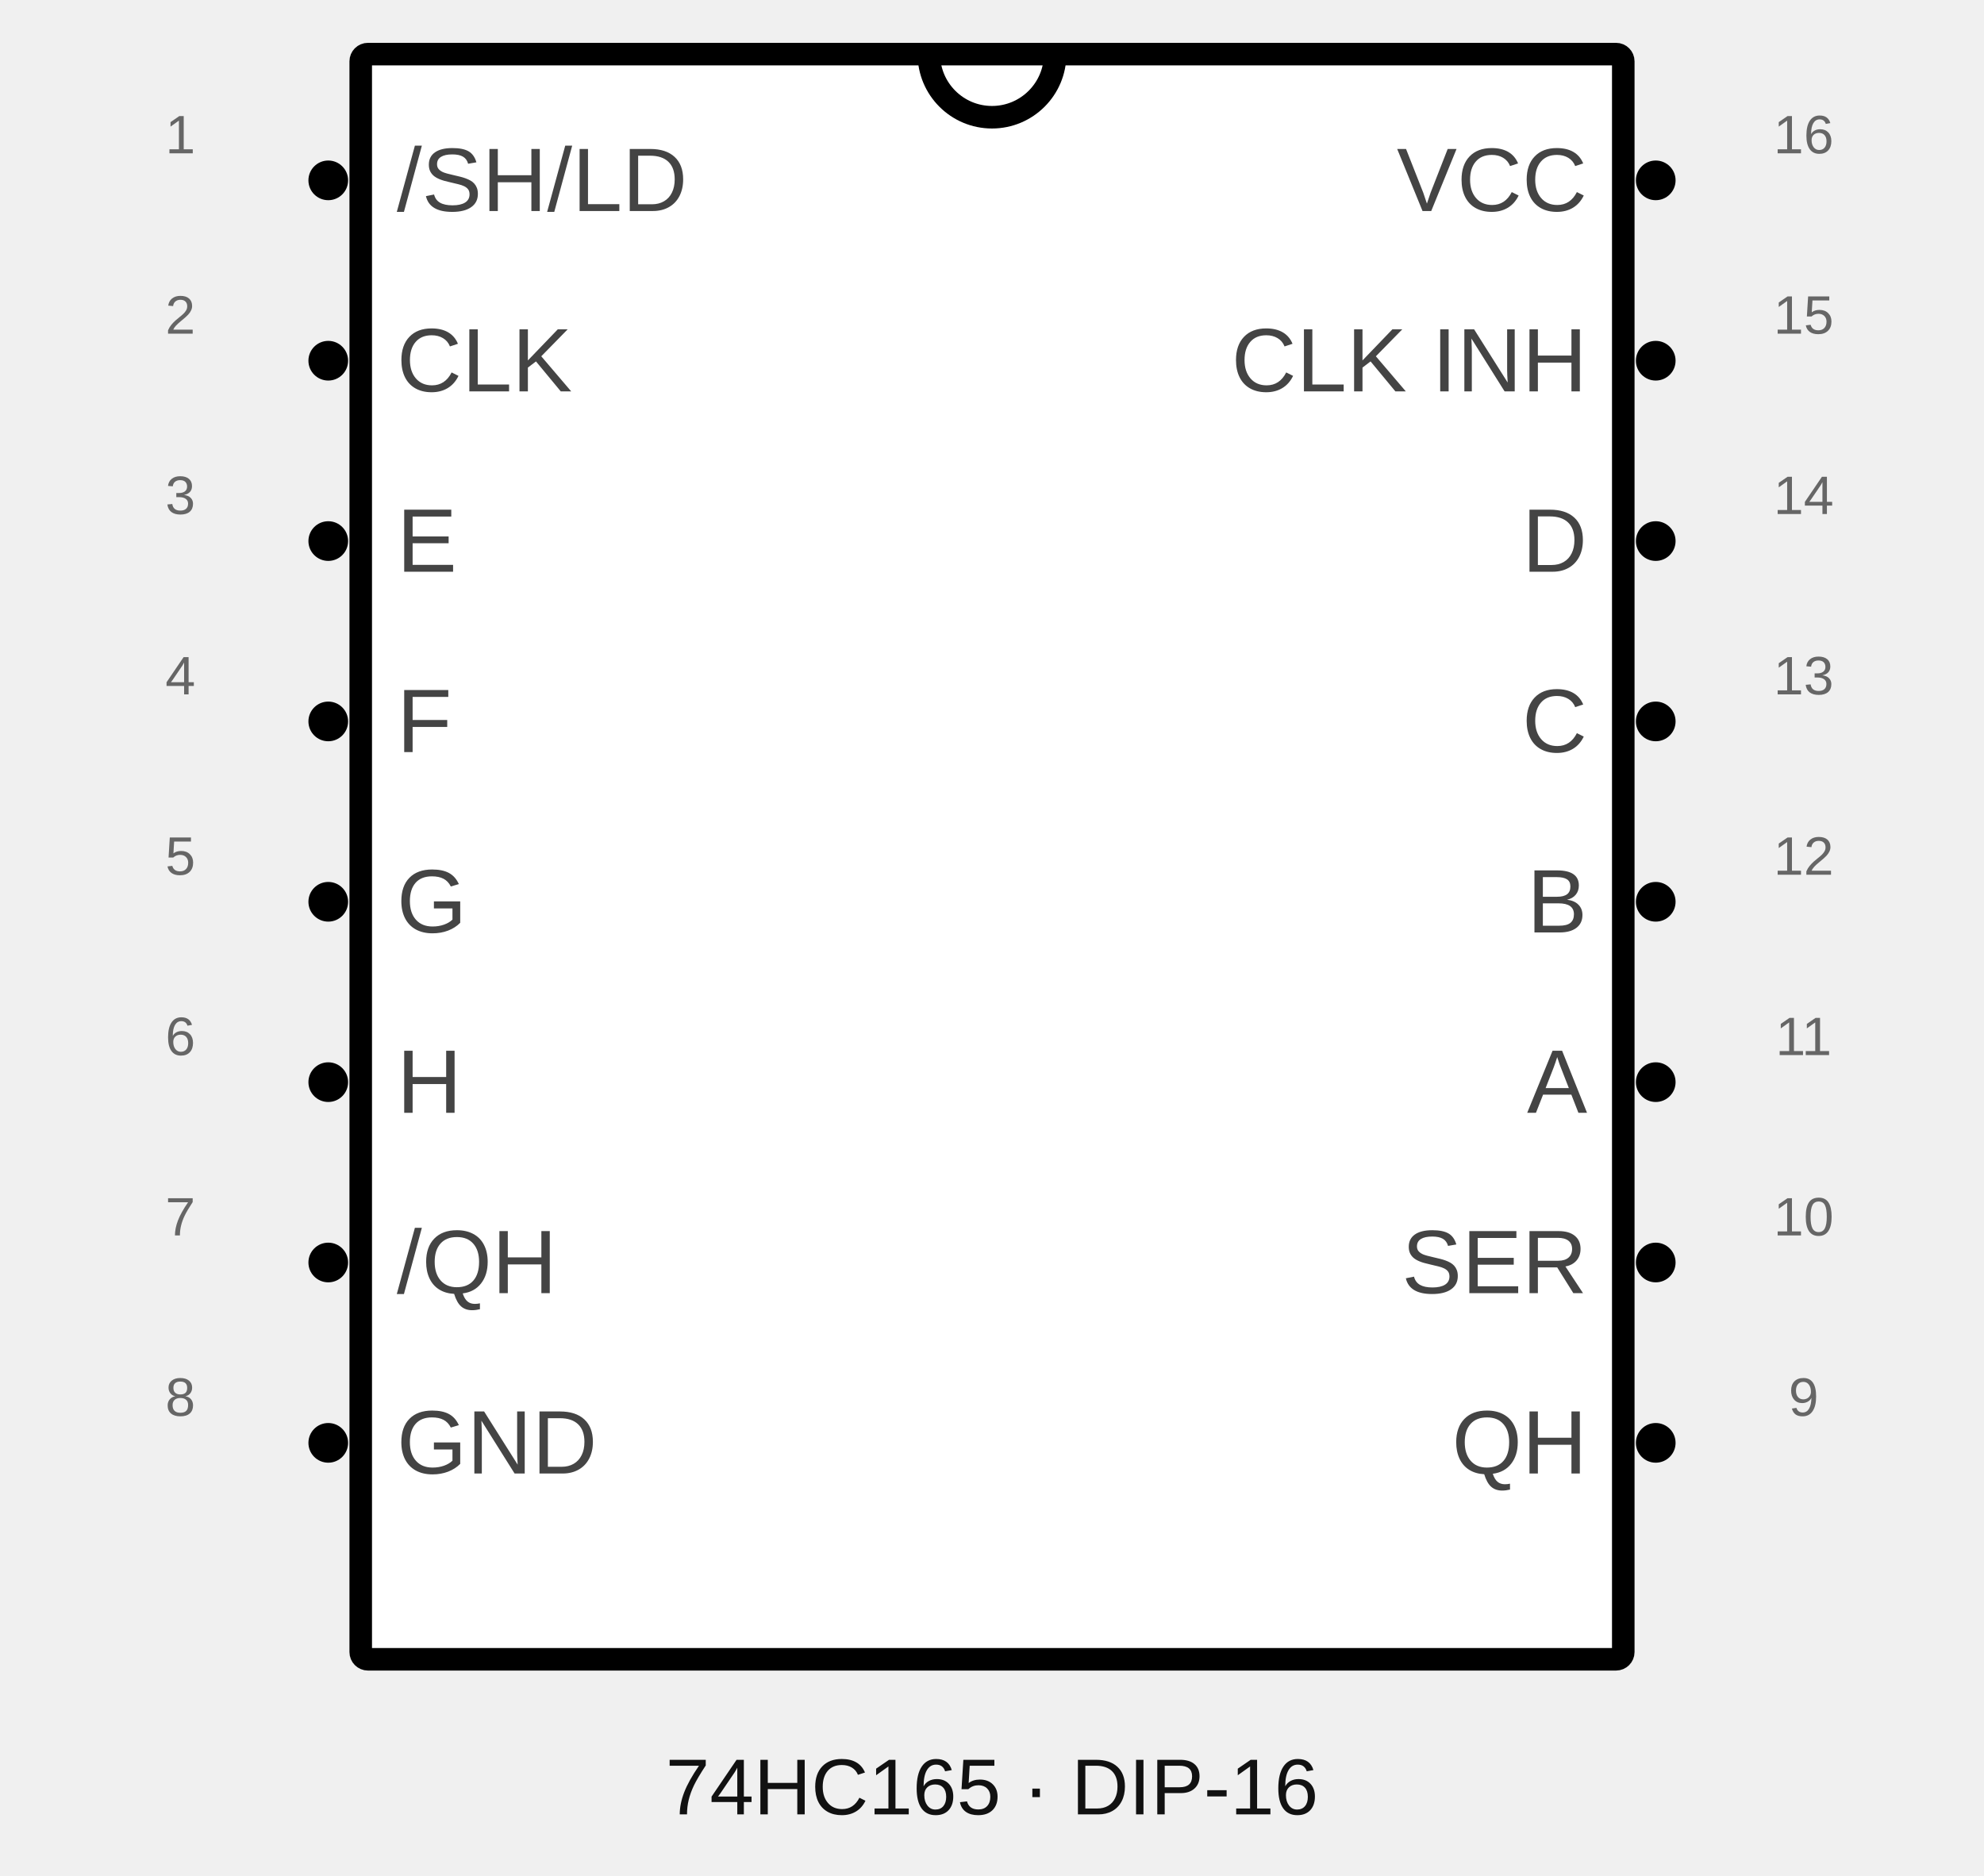
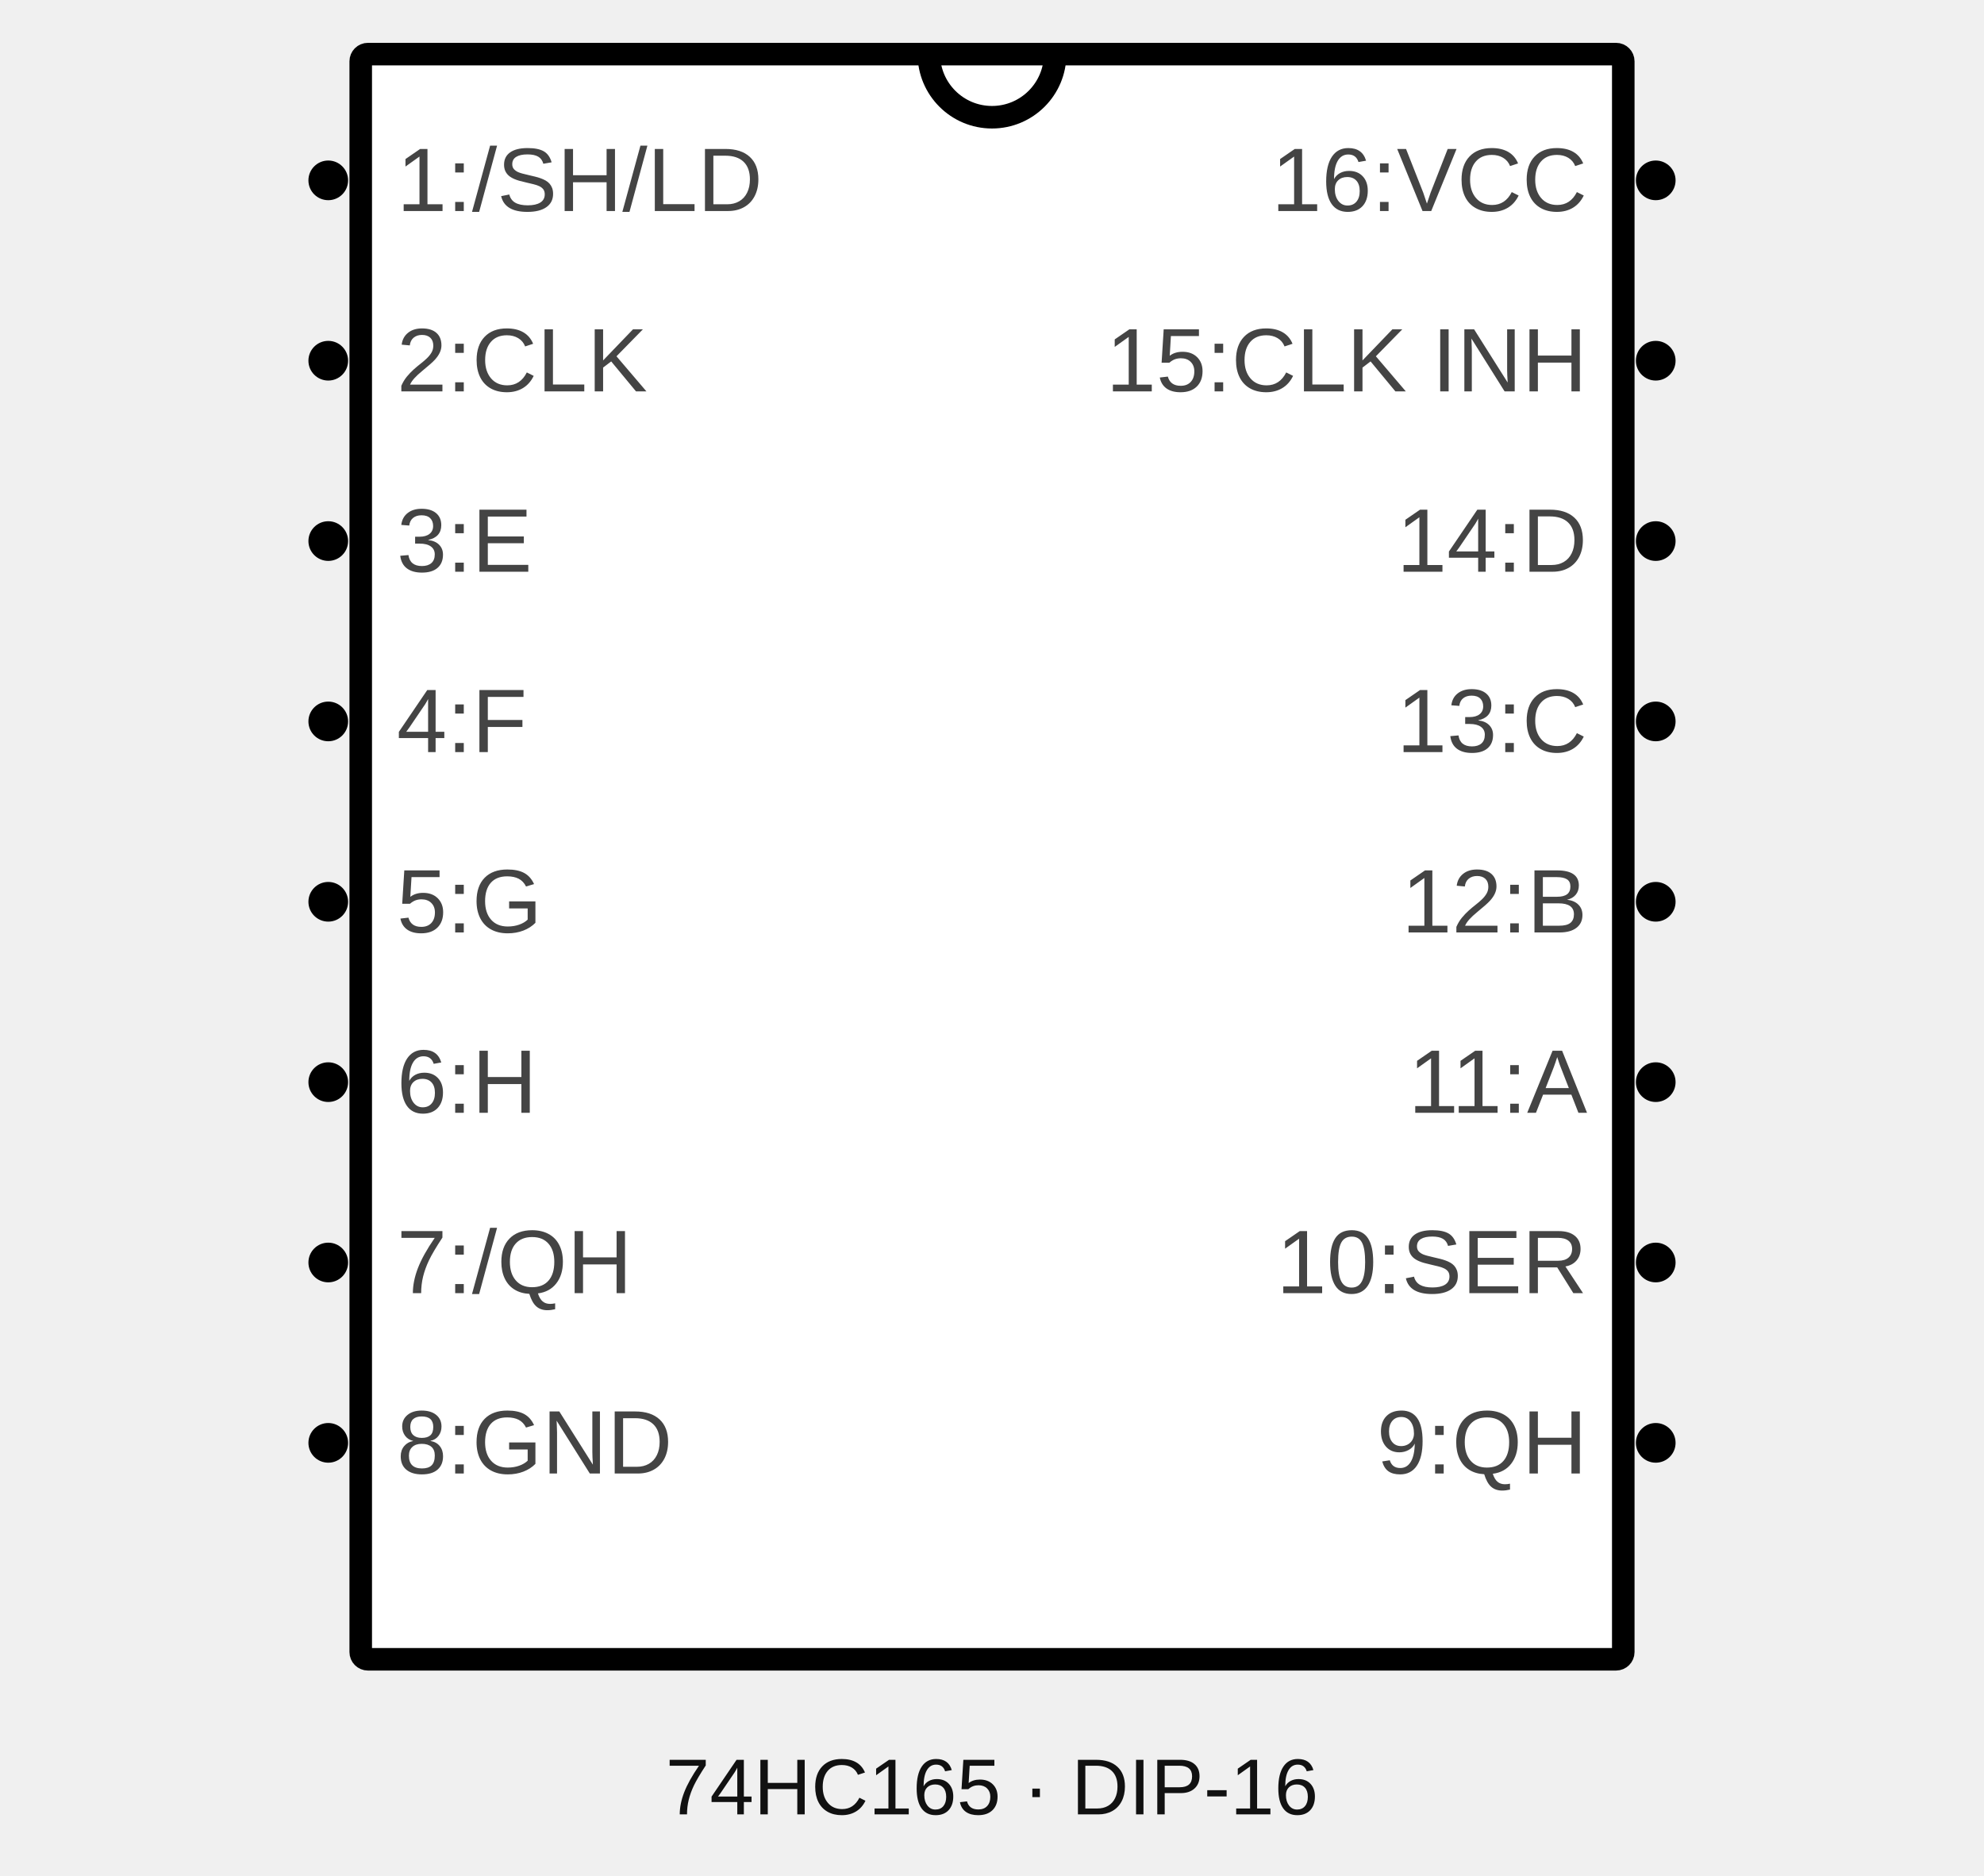
<svg xmlns="http://www.w3.org/2000/svg" viewBox="0 0 1100 1040" role="img" aria-labelledby="title desc">
  <style>.body{fill:#fff;stroke:#000;stroke-width:12.5}.lead{stroke:#787878;stroke-width:9.72;stroke-linecap:round}.node{fill:#000}.pin{fill:none;stroke:none}.name{font:50px "Droid Sans",Arial,sans-serif;fill:#444}.number{font:30px "Droid Sans",Arial,sans-serif;fill:#666}.title{font:44px "Droid Sans",Arial,sans-serif;fill:#111}</style>
  <text class="title" x="550" y="1006" text-anchor="middle">74HC165 · DIP-16</text>
  <rect class="body" x="200" y="30" width="700" height="890" rx="4" />
  <path d="M515.0 30a35 35 0 0 0 70 0" fill="none" stroke="#000" stroke-width="12.5" />
-   <circle class="node" cx="182" cy="100" r="11" />
+   <circle class="node" id="connector0node" data-pin-number="1" data-pin-name="/SH/LD" data-direction="input" data-component-selector="@1" cx="182" cy="100" r="11" />
  <rect class="pin" id="connector0pin" data-pin-number="1" data-pin-name="/SH/LD" data-direction="input" x="5" y="95" width="195" height="10" />
-   <text class="name" x="220" y="117" text-anchor="start">/SH/LD</text>
-   <text class="number" x="100" y="85" text-anchor="middle">1</text>
-   <circle class="node" cx="182" cy="200" r="11" />
+   <text class="name" x="220" y="117" text-anchor="start">1:/SH/LD</text>
+   <circle class="node" id="connector1node" data-pin-number="2" data-pin-name="CLK" data-direction="input" data-component-selector="@2" cx="182" cy="200" r="11" />
  <rect class="pin" id="connector1pin" data-pin-number="2" data-pin-name="CLK" data-direction="input" x="5" y="195" width="195" height="10" />
-   <text class="name" x="220" y="217" text-anchor="start">CLK</text>
-   <text class="number" x="100" y="185" text-anchor="middle">2</text>
-   <circle class="node" cx="182" cy="300" r="11" />
+   <text class="name" x="220" y="217" text-anchor="start">2:CLK</text>
+   <circle class="node" id="connector2node" data-pin-number="3" data-pin-name="E" data-direction="input" data-component-selector="@3" cx="182" cy="300" r="11" />
  <rect class="pin" id="connector2pin" data-pin-number="3" data-pin-name="E" data-direction="input" x="5" y="295" width="195" height="10" />
-   <text class="name" x="220" y="317" text-anchor="start">E</text>
-   <text class="number" x="100" y="285" text-anchor="middle">3</text>
-   <circle class="node" cx="182" cy="400" r="11" />
+   <text class="name" x="220" y="317" text-anchor="start">3:E</text>
+   <circle class="node" id="connector3node" data-pin-number="4" data-pin-name="F" data-direction="input" data-component-selector="@4" cx="182" cy="400" r="11" />
  <rect class="pin" id="connector3pin" data-pin-number="4" data-pin-name="F" data-direction="input" x="5" y="395" width="195" height="10" />
-   <text class="name" x="220" y="417" text-anchor="start">F</text>
-   <text class="number" x="100" y="385" text-anchor="middle">4</text>
-   <circle class="node" cx="182" cy="500" r="11" />
+   <text class="name" x="220" y="417" text-anchor="start">4:F</text>
+   <circle class="node" id="connector4node" data-pin-number="5" data-pin-name="G" data-direction="input" data-component-selector="@5" cx="182" cy="500" r="11" />
  <rect class="pin" id="connector4pin" data-pin-number="5" data-pin-name="G" data-direction="input" x="5" y="495" width="195" height="10" />
-   <text class="name" x="220" y="517" text-anchor="start">G</text>
-   <text class="number" x="100" y="485" text-anchor="middle">5</text>
-   <circle class="node" cx="182" cy="600" r="11" />
+   <text class="name" x="220" y="517" text-anchor="start">5:G</text>
+   <circle class="node" id="connector5node" data-pin-number="6" data-pin-name="H" data-direction="input" data-component-selector="@6" cx="182" cy="600" r="11" />
  <rect class="pin" id="connector5pin" data-pin-number="6" data-pin-name="H" data-direction="input" x="5" y="595" width="195" height="10" />
-   <text class="name" x="220" y="617" text-anchor="start">H</text>
-   <text class="number" x="100" y="585" text-anchor="middle">6</text>
-   <circle class="node" cx="182" cy="700" r="11" />
+   <text class="name" x="220" y="617" text-anchor="start">6:H</text>
+   <circle class="node" id="connector6node" data-pin-number="7" data-pin-name="/QH" data-direction="output" data-component-selector="@7" cx="182" cy="700" r="11" />
  <rect class="pin" id="connector6pin" data-pin-number="7" data-pin-name="/QH" data-direction="output" x="5" y="695" width="195" height="10" />
-   <text class="name" x="220" y="717" text-anchor="start">/QH</text>
-   <text class="number" x="100" y="685" text-anchor="middle">7</text>
-   <circle class="node" cx="182" cy="800" r="11" />
+   <text class="name" x="220" y="717" text-anchor="start">7:/QH</text>
+   <circle class="node" id="connector7node" data-pin-number="8" data-pin-name="GND" data-direction="power" data-component-selector="@8" cx="182" cy="800" r="11" />
  <rect class="pin" id="connector7pin" data-pin-number="8" data-pin-name="GND" data-direction="power" x="5" y="795" width="195" height="10" />
-   <text class="name" x="220" y="817" text-anchor="start">GND</text>
-   <text class="number" x="100" y="785" text-anchor="middle">8</text>
-   <circle class="node" cx="918" cy="800" r="11" />
+   <text class="name" x="220" y="817" text-anchor="start">8:GND</text>
+   <circle class="node" id="connector8node" data-pin-number="9" data-pin-name="QH" data-direction="output" data-component-selector="@9" cx="918" cy="800" r="11" />
  <rect class="pin" id="connector8pin" data-pin-number="9" data-pin-name="QH" data-direction="output" x="900" y="795" width="195" height="10" />
-   <text class="name" x="880" y="817" text-anchor="end">QH</text>
-   <text class="number" x="1000" y="785" text-anchor="middle">9</text>
-   <circle class="node" cx="918" cy="700" r="11" />
+   <text class="name" x="880" y="817" text-anchor="end">9:QH</text>
+   <circle class="node" id="connector9node" data-pin-number="10" data-pin-name="SER" data-direction="input" data-component-selector="@10" cx="918" cy="700" r="11" />
  <rect class="pin" id="connector9pin" data-pin-number="10" data-pin-name="SER" data-direction="input" x="900" y="695" width="195" height="10" />
-   <text class="name" x="880" y="717" text-anchor="end">SER</text>
-   <text class="number" x="1000" y="685" text-anchor="middle">10</text>
-   <circle class="node" cx="918" cy="600" r="11" />
+   <text class="name" x="880" y="717" text-anchor="end">10:SER</text>
+   <circle class="node" id="connector10node" data-pin-number="11" data-pin-name="A" data-direction="input" data-component-selector="@11" cx="918" cy="600" r="11" />
  <rect class="pin" id="connector10pin" data-pin-number="11" data-pin-name="A" data-direction="input" x="900" y="595" width="195" height="10" />
-   <text class="name" x="880" y="617" text-anchor="end">A</text>
-   <text class="number" x="1000" y="585" text-anchor="middle">11</text>
-   <circle class="node" cx="918" cy="500" r="11" />
+   <text class="name" x="880" y="617" text-anchor="end">11:A</text>
+   <circle class="node" id="connector11node" data-pin-number="12" data-pin-name="B" data-direction="input" data-component-selector="@12" cx="918" cy="500" r="11" />
  <rect class="pin" id="connector11pin" data-pin-number="12" data-pin-name="B" data-direction="input" x="900" y="495" width="195" height="10" />
-   <text class="name" x="880" y="517" text-anchor="end">B</text>
-   <text class="number" x="1000" y="485" text-anchor="middle">12</text>
-   <circle class="node" cx="918" cy="400" r="11" />
+   <text class="name" x="880" y="517" text-anchor="end">12:B</text>
+   <circle class="node" id="connector12node" data-pin-number="13" data-pin-name="C" data-direction="input" data-component-selector="@13" cx="918" cy="400" r="11" />
  <rect class="pin" id="connector12pin" data-pin-number="13" data-pin-name="C" data-direction="input" x="900" y="395" width="195" height="10" />
-   <text class="name" x="880" y="417" text-anchor="end">C</text>
-   <text class="number" x="1000" y="385" text-anchor="middle">13</text>
-   <circle class="node" cx="918" cy="300" r="11" />
+   <text class="name" x="880" y="417" text-anchor="end">13:C</text>
+   <circle class="node" id="connector13node" data-pin-number="14" data-pin-name="D" data-direction="input" data-component-selector="@14" cx="918" cy="300" r="11" />
  <rect class="pin" id="connector13pin" data-pin-number="14" data-pin-name="D" data-direction="input" x="900" y="295" width="195" height="10" />
-   <text class="name" x="880" y="317" text-anchor="end">D</text>
-   <text class="number" x="1000" y="285" text-anchor="middle">14</text>
-   <circle class="node" cx="918" cy="200" r="11" />
+   <text class="name" x="880" y="317" text-anchor="end">14:D</text>
+   <circle class="node" id="connector14node" data-pin-number="15" data-pin-name="CLK INH" data-direction="input" data-component-selector="@15" cx="918" cy="200" r="11" />
  <rect class="pin" id="connector14pin" data-pin-number="15" data-pin-name="CLK INH" data-direction="input" x="900" y="195" width="195" height="10" />
-   <text class="name" x="880" y="217" text-anchor="end">CLK INH</text>
-   <text class="number" x="1000" y="185" text-anchor="middle">15</text>
-   <circle class="node" cx="918" cy="100" r="11" />
+   <text class="name" x="880" y="217" text-anchor="end">15:CLK INH</text>
+   <circle class="node" id="connector15node" data-pin-number="16" data-pin-name="VCC" data-direction="power" data-component-selector="@16" cx="918" cy="100" r="11" />
  <rect class="pin" id="connector15pin" data-pin-number="16" data-pin-name="VCC" data-direction="power" x="900" y="95" width="195" height="10" />
-   <text class="name" x="880" y="117" text-anchor="end">VCC</text>
-   <text class="number" x="1000" y="85" text-anchor="middle">16</text>
+   <text class="name" x="880" y="117" text-anchor="end">16:VCC</text>
</svg>
